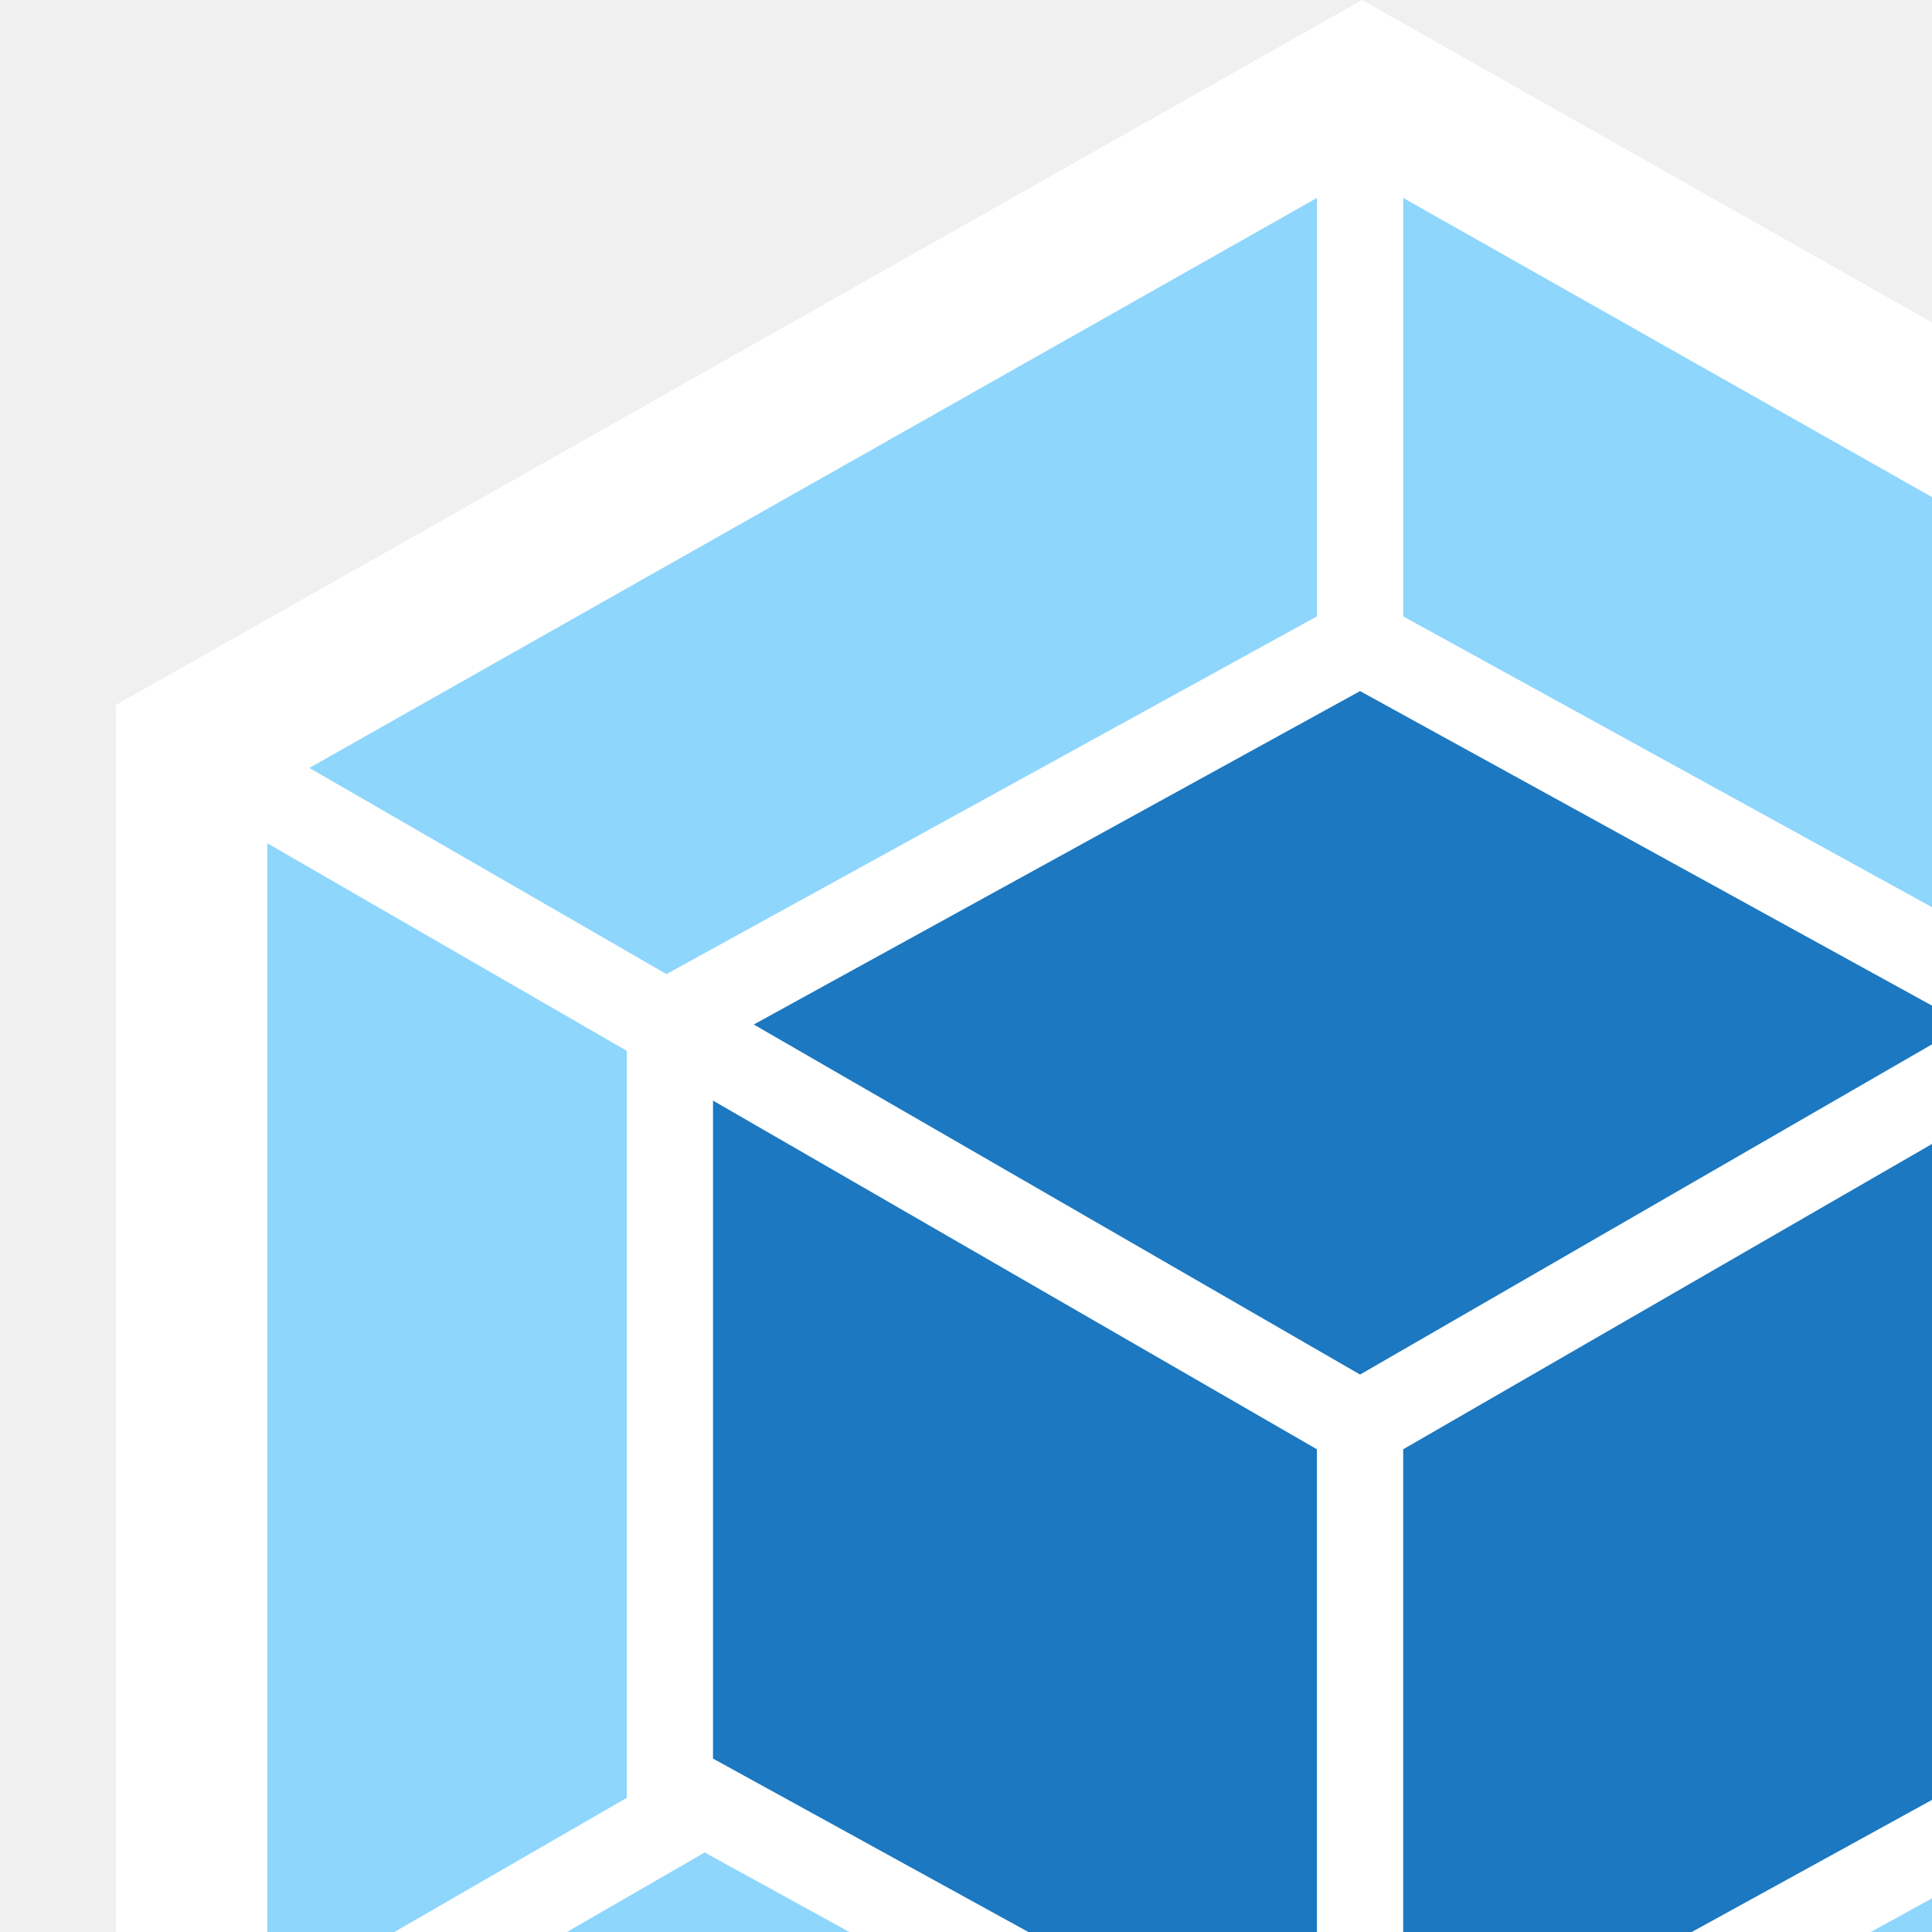
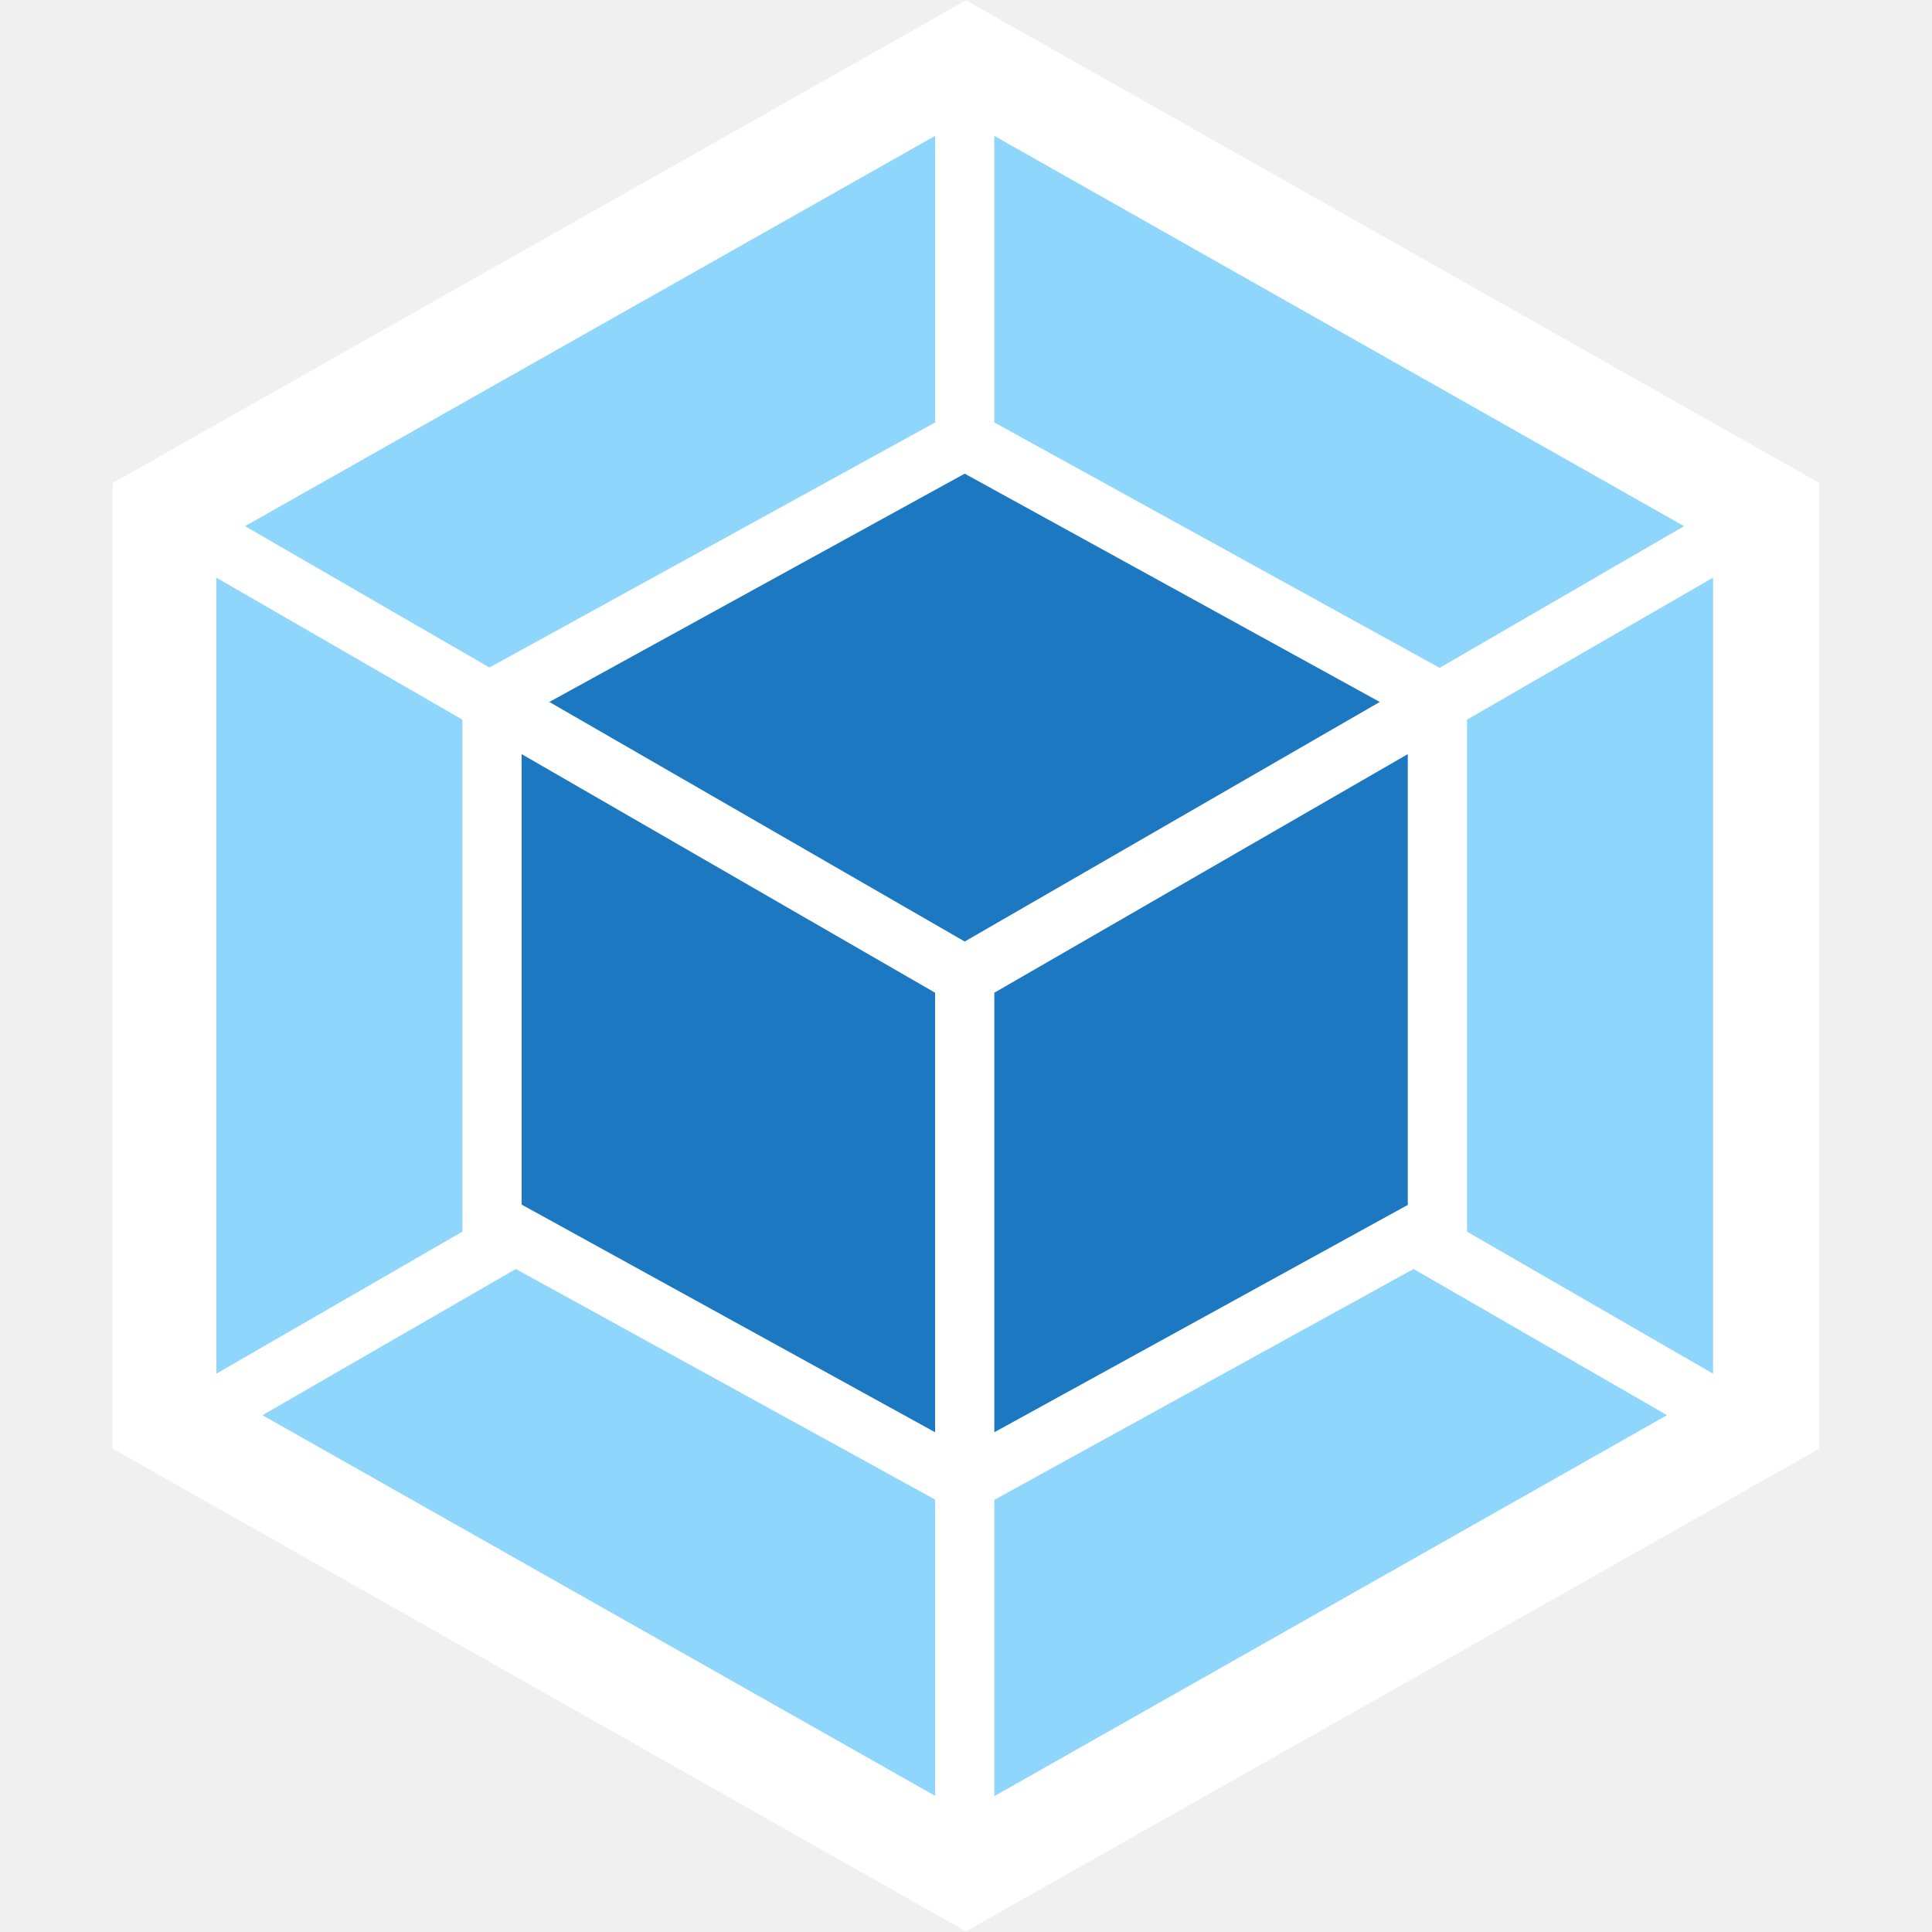
- <svg xmlns="http://www.w3.org/2000/svg" width="600px" height="600px" viewBox="0 0 600 600" version="1.1">
-   <defs />
-   <g id="Icon" stroke="none" stroke-width="1" fill="none" fill-rule="evenodd">
-     <g id="icon-square-small">
-       <g id="cube" transform="translate(36, 0)">
-         <polygon id="border" fill="#FFFFFF" points="386.996 0 773.991 218.926 773.991 656.779 386.996 875.705 3.88630819e-13 656.779 1.4029432e-13 218.926" />
-         <g stroke-width="1" transform="translate(47, 61)">
-           <g>
-             <path d="M657.873,580.674 L352.775,753.27 L352.775,618.856 L542.907,514.298 L657.873,580.674 Z M678.756,561.793 L678.756,200.879 L567.119,265.333 L567.119,485.144 L567.119,497.339 L678.756,561.793 Z M20.883,580.674 L325.982,753.27 L325.982,618.856 L135.849,514.298 L20.883,580.674 Z M1.80262051e-13,561.793 L-2.44367716e-14,200.879 L111.638,265.333 L111.638,485.144 L111.638,497.339 L2.0250468e-13,561.793 Z M13.071,177.488 L325.982,0.472 L325.982,130.422 L125.519,240.66 L123.967,241.514 L13.071,177.488 Z M665.685,177.488 L352.775,0.472 L352.775,130.422 L553.238,240.66 L554.79,241.514 L665.685,177.488 Z" id="outer-cube" fill="#8ED6FB" />
-             <path d="M325.982,588.282 L138.431,485.144 L138.431,280.802 L325.982,389.085 L325.982,588.282 Z M352.775,588.282 L540.326,485.144 L540.326,280.802 L352.775,389.085 L352.775,588.282 Z M339.403,381.336 L339.378,381.292 L339.353,381.336 L339.403,381.336 Z M151.089,257.173 L339.378,153.628 L527.668,257.173 L339.378,365.882 L151.089,257.173 Z" id="inner-cube" fill="#1C78C0" />
-           </g>
-         </g>
-       </g>
-     </g>
-   </g>
+ <svg xmlns="http://www.w3.org/2000/svg" viewBox="0 0 600 600">
+   <path fill="#FFF" d="M300 .1L565 150v299.9L300 599.8 35 449.9V150z" />
+   <path fill="#8ED6FB" d="M517.7 439.5L308.8 557.8v-92L439 394.1l78.7 45.4zm14.3-12.9V179.4l-76.4 44.1v159l76.4 44.1zM81.5 439.5l208.9 118.2v-92l-130.2-71.6-78.7 45.4zm-14.3-12.9V179.4l76.4 44.1v159l-76.4 44.1zm8.9-263.2L290.4 42.2v89l-137.3 75.5-1.1.6-75.9-43.9zm446.9 0L308.8 42.2v89L446 206.8l1.1.6 75.9-44z" />
+   <path fill="#1C78C0" d="M290.4 444.8L162 374.1V234.2l128.4 74.1v136.5zm18.4 0l128.4-70.6v-140l-128.4 74.1v136.5zM299.6 303zm-129-85l129-70.9L428.5 218l-128.9 74.4-129-74.4z" />
</svg>
